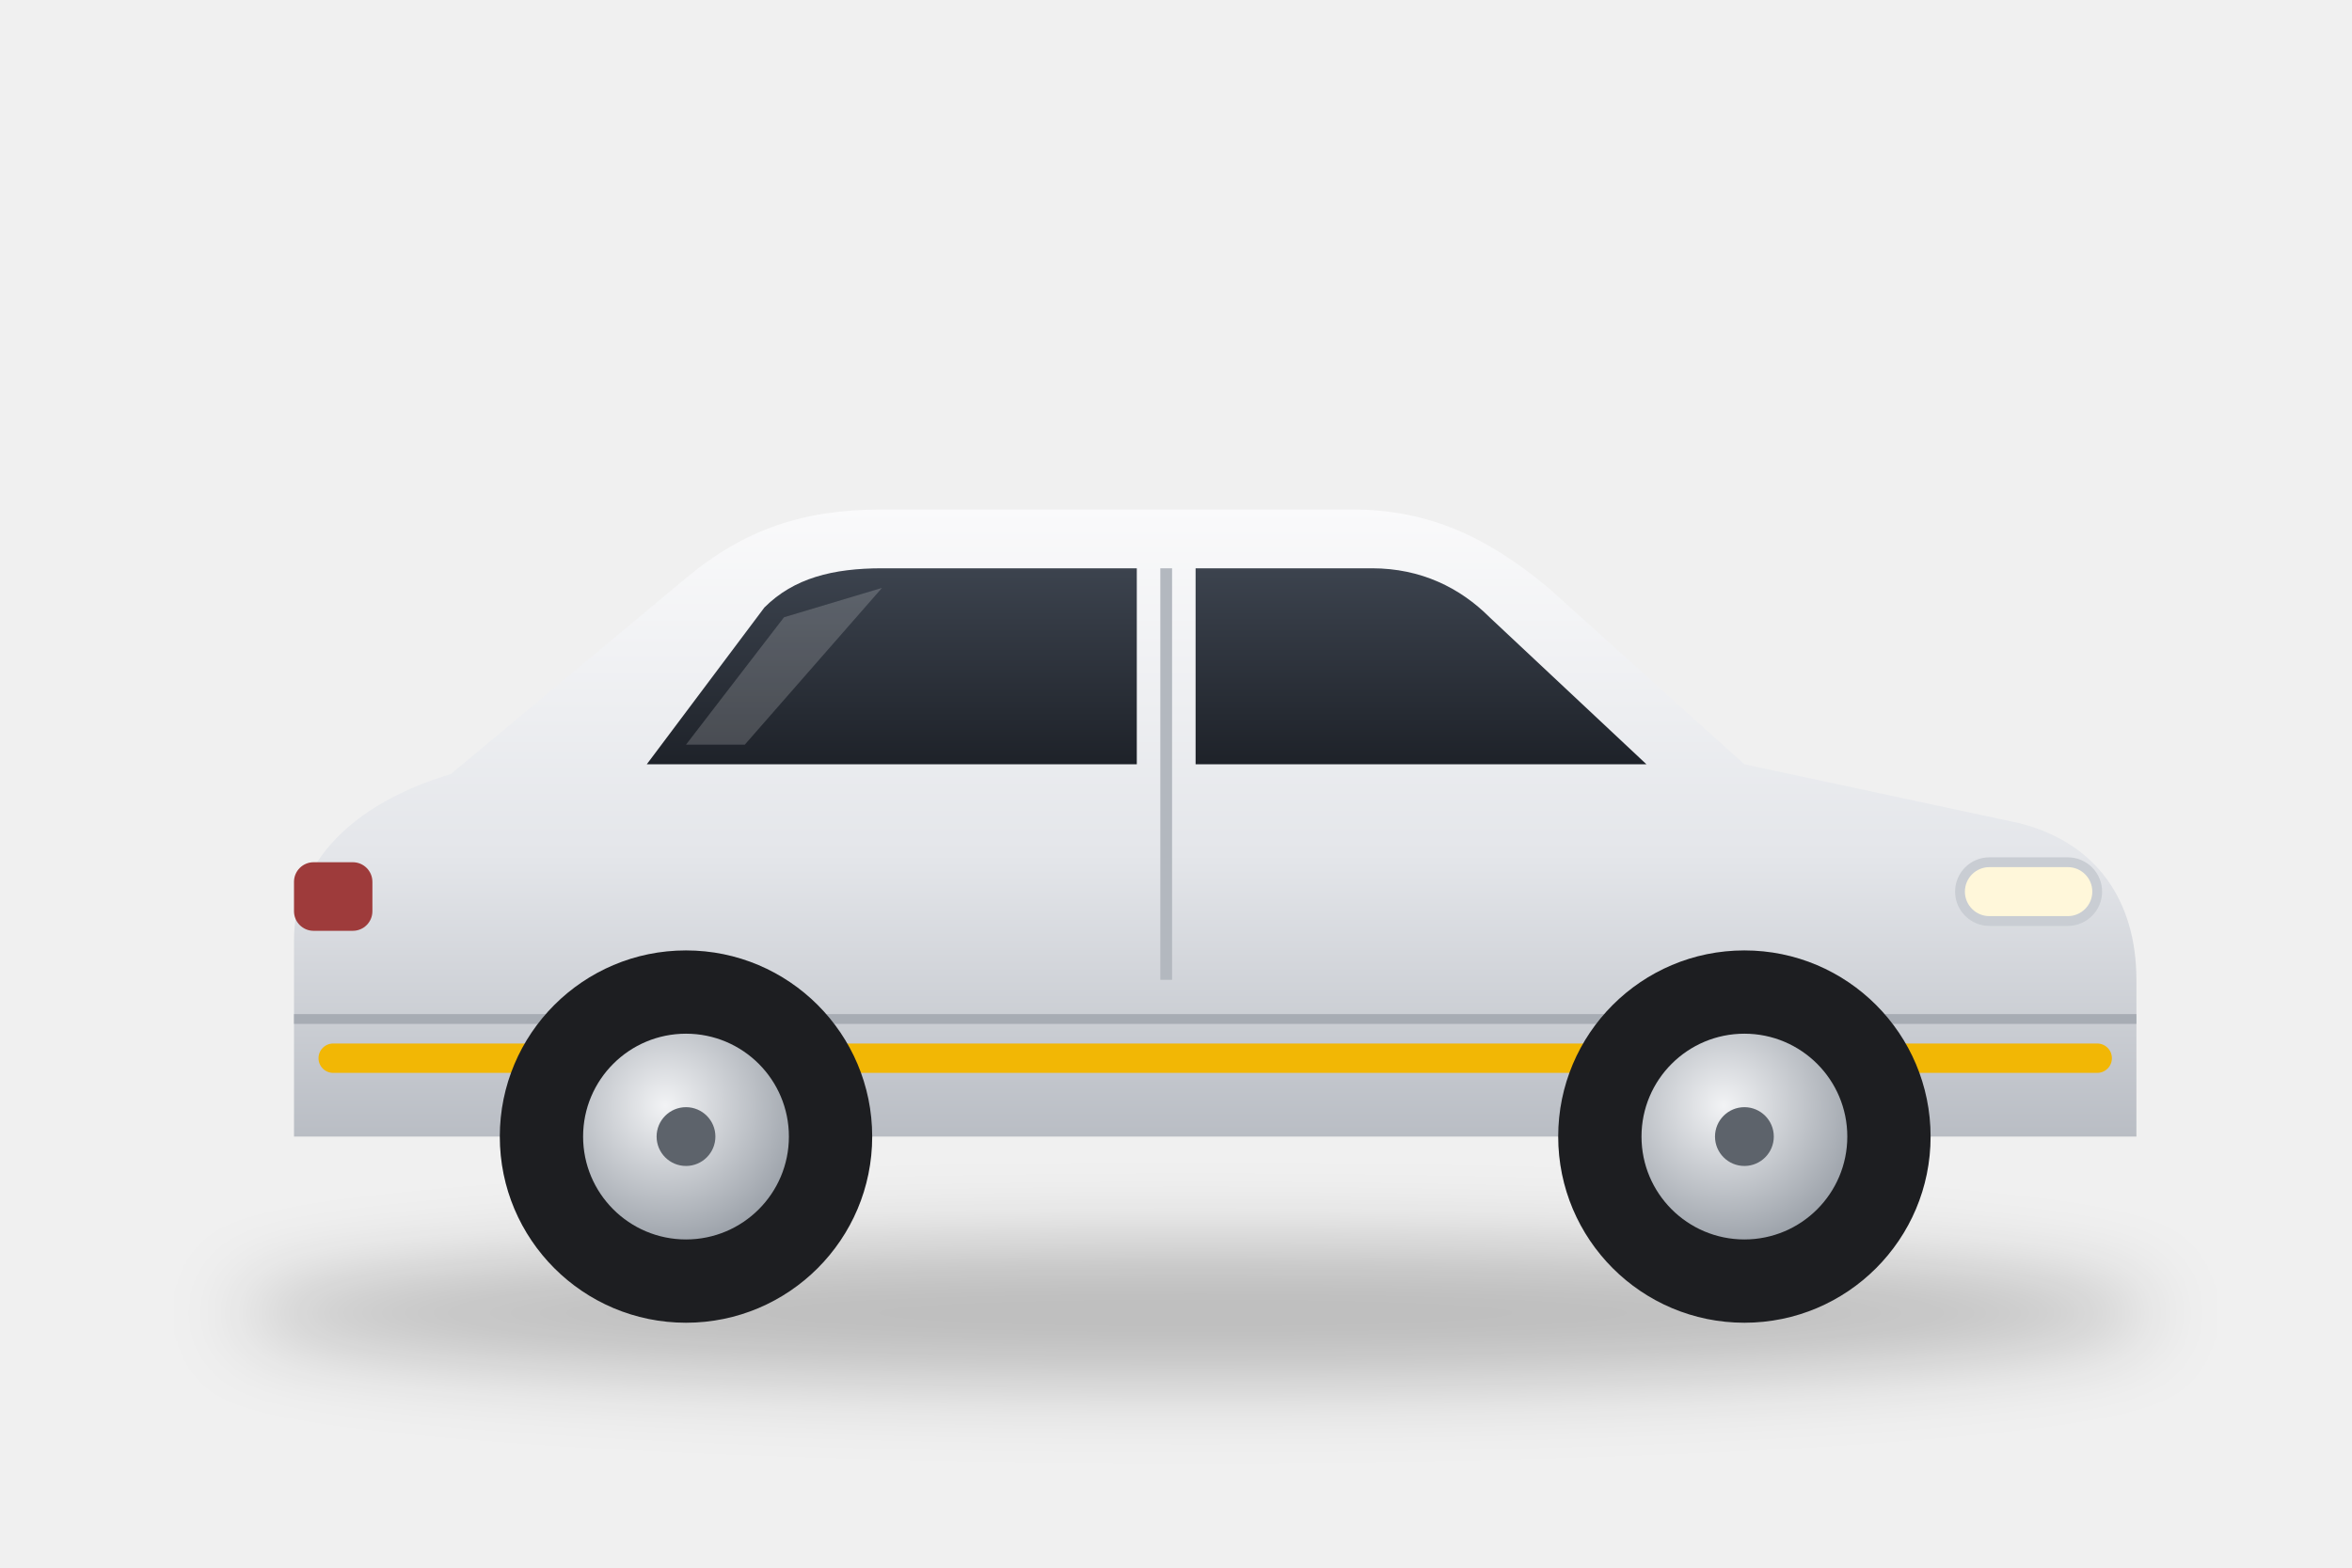
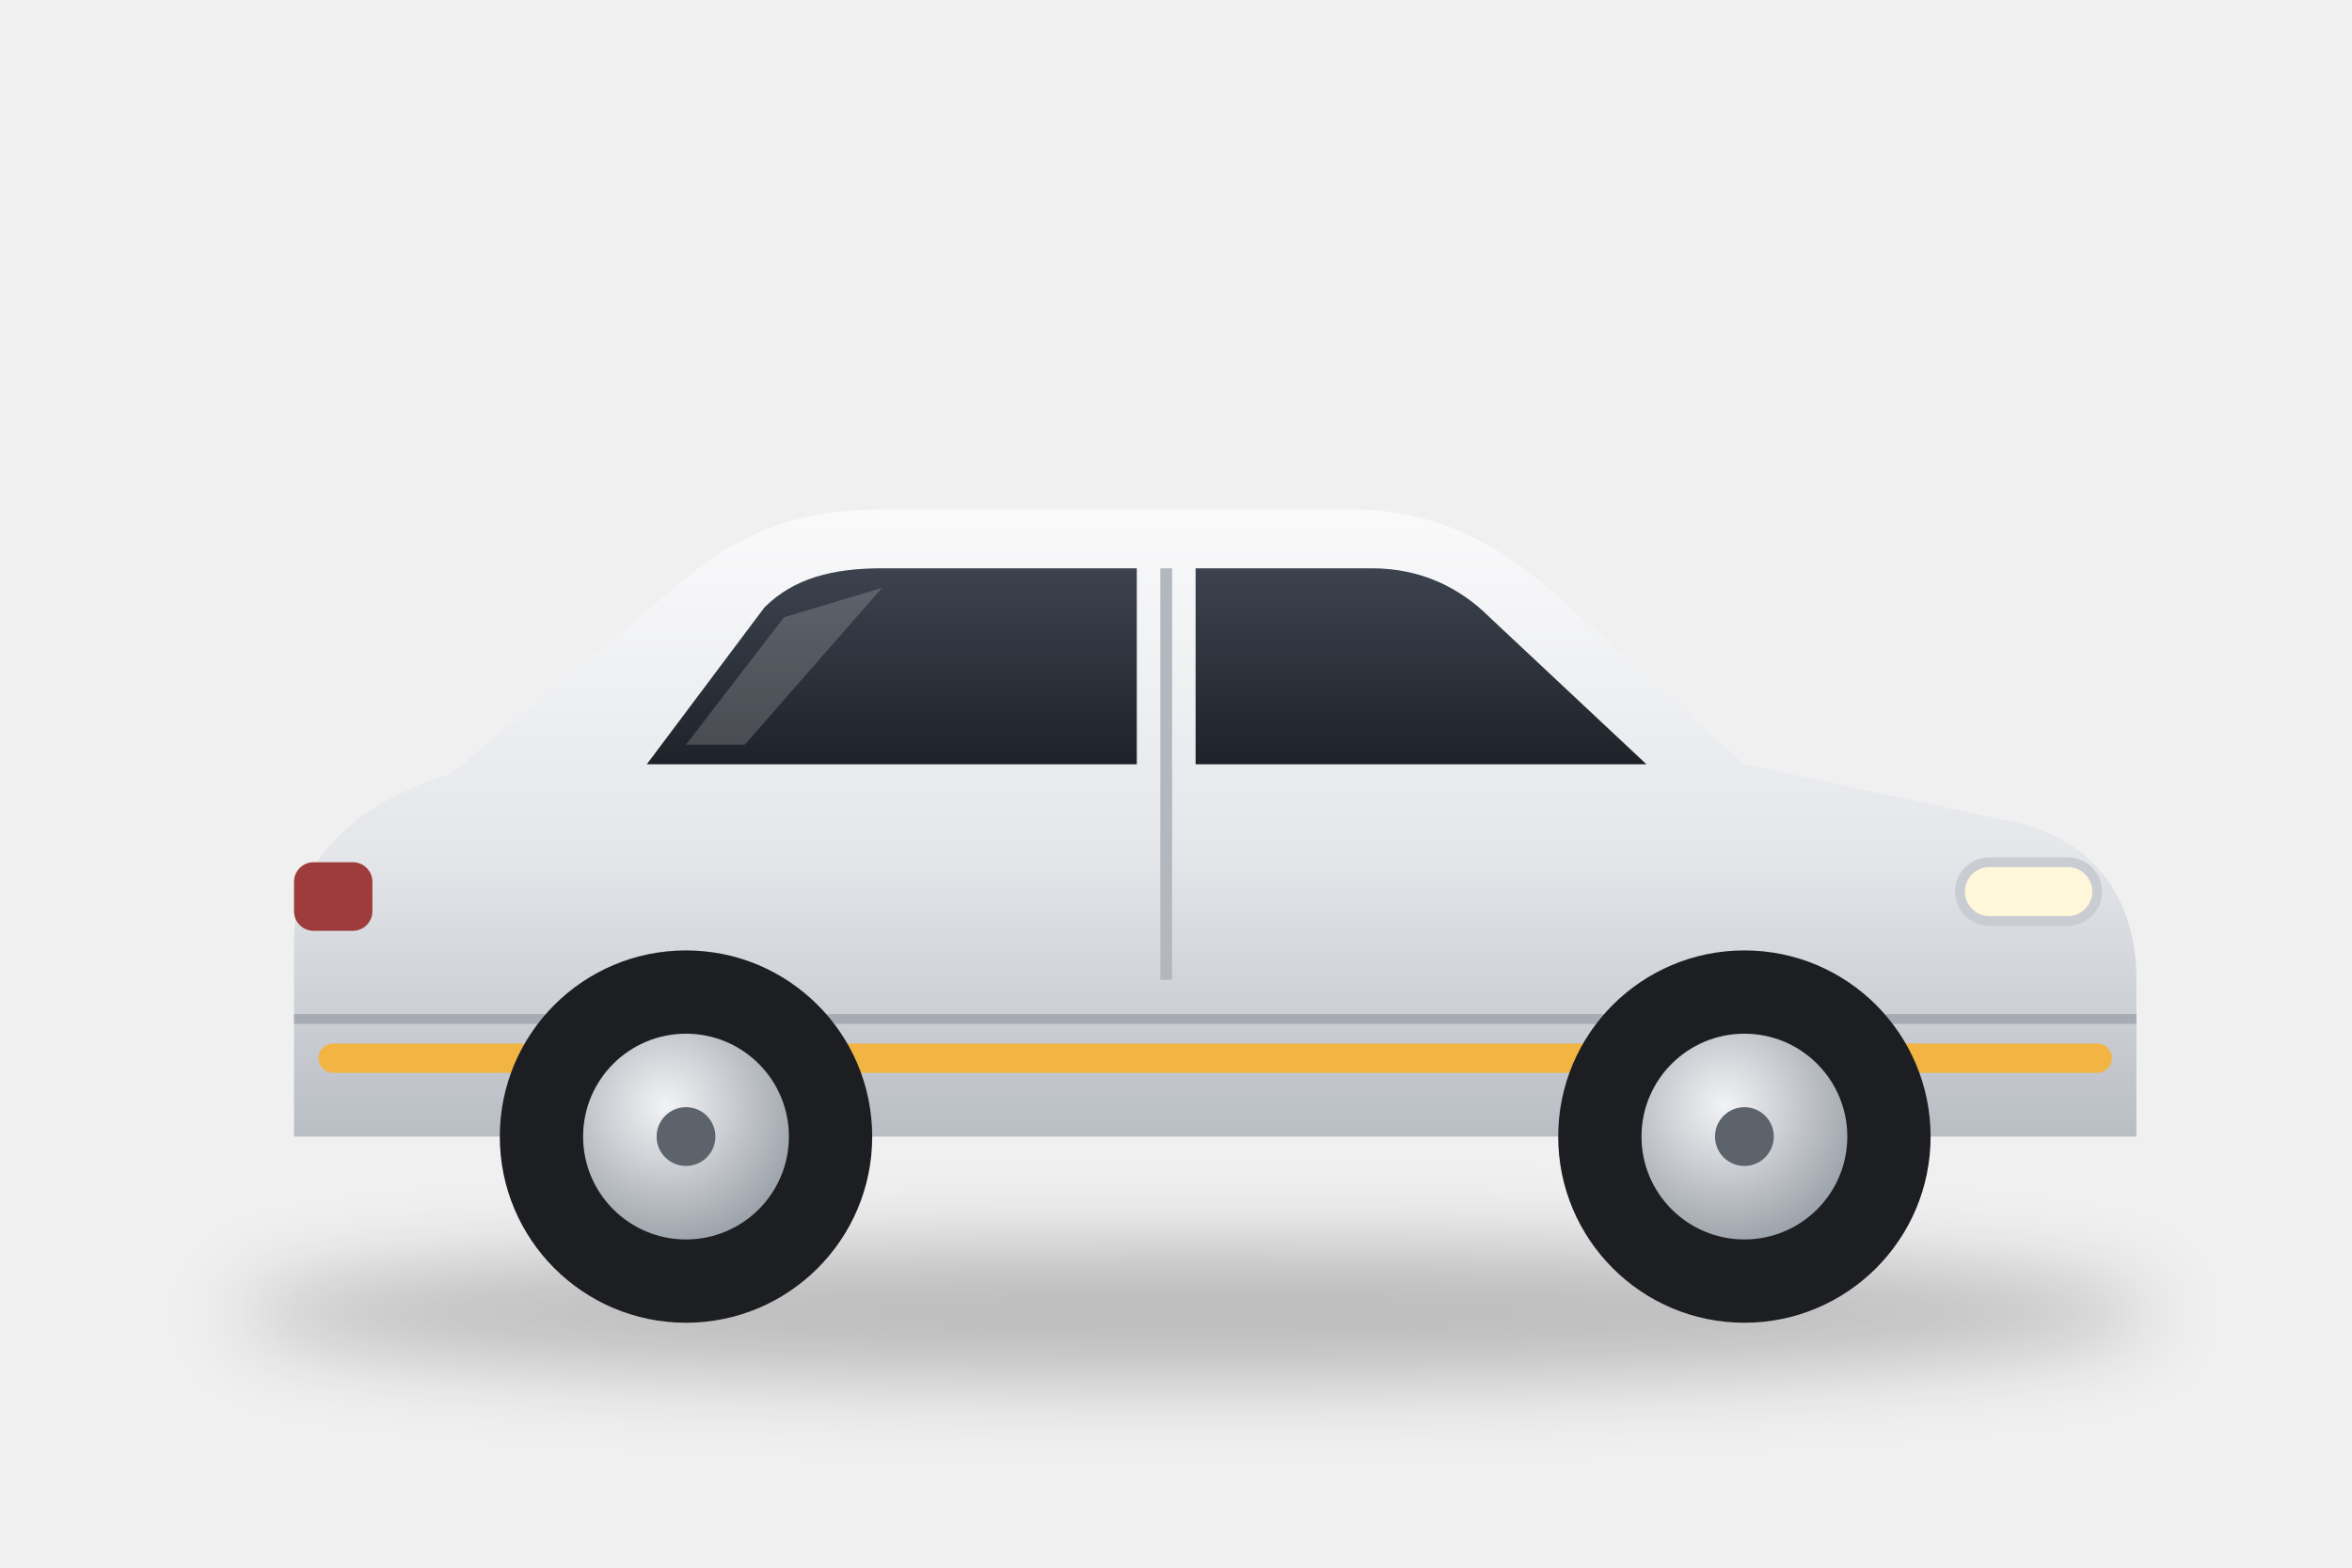
<svg xmlns="http://www.w3.org/2000/svg" viewBox="0 0 240 160">
  <defs>
    <linearGradient id="body" x1="0" y1="0" x2="0" y2="1">
      <stop offset="0" stop-color="#FAFAFB" />
      <stop offset=".55" stop-color="#E4E6EA" />
      <stop offset="1" stop-color="#B9BDC4" />
    </linearGradient>
    <linearGradient id="glass" x1="0" y1="0" x2="0" y2="1">
      <stop offset="0" stop-color="#3C434E" />
      <stop offset="1" stop-color="#1E2229" />
    </linearGradient>
    <radialGradient id="rim" cx=".4" cy=".35" r=".7">
      <stop offset="0" stop-color="#F2F3F5" />
      <stop offset="1" stop-color="#9AA0A8" />
    </radialGradient>
    <filter id="soft" x="-20%" y="-200%" width="140%" height="500%">
      <feGaussianBlur stdDeviation="4" />
    </filter>
  </defs>
  <ellipse cx="122" cy="134" rx="98" ry="7" fill="#000" opacity=".22" filter="url(#soft)" />
  <path d="M30 116 V96 C30 88 36 82 46 79 L70 59 C76 54 82 52 90 52 H138 C146 52 152 55 158 60 L178 78 L206 84 C214 86 218 92 218 100 V116 Z" fill="url(#body)" />
  <path d="M30 104 H218" stroke="#A7ACB4" stroke-width="1" />
  <path d="M78 62 L66 78 H116 V58 H90 C85 58 81 59 78 62 Z" fill="url(#glass)" />
  <path d="M122 58 V78 H168 L152 63 C149 60 145 58 140 58 Z" fill="url(#glass)" />
  <path d="M80 63 L90 60 L76 76 H70 Z" fill="#fff" opacity=".18" />
  <path d="M119 58 V100" stroke="#B3B8BF" stroke-width="1.2" />
-   <path d="M34 108 H214" stroke="#F2B705" stroke-width="3" stroke-linecap="round" />
+   <path d="M34 108 H214" stroke="#F2B544" stroke-width="3" stroke-linecap="round" />
  <rect x="200" y="88" width="14" height="6" rx="3" fill="#FFF7DA" stroke="#C9CDD3" />
  <rect x="30" y="88" width="8" height="7" rx="2" fill="#9E3B3B" />
  <g>
    <circle cx="70" cy="116" r="19" fill="#1D1E21" />
    <circle cx="70" cy="116" r="10.5" fill="url(#rim)" />
    <circle cx="70" cy="116" r="3" fill="#5D636B" />
  </g>
  <g>
    <circle cx="178" cy="116" r="19" fill="#1D1E21" />
    <circle cx="178" cy="116" r="10.5" fill="url(#rim)" />
    <circle cx="178" cy="116" r="3" fill="#5D636B" />
  </g>
</svg>
